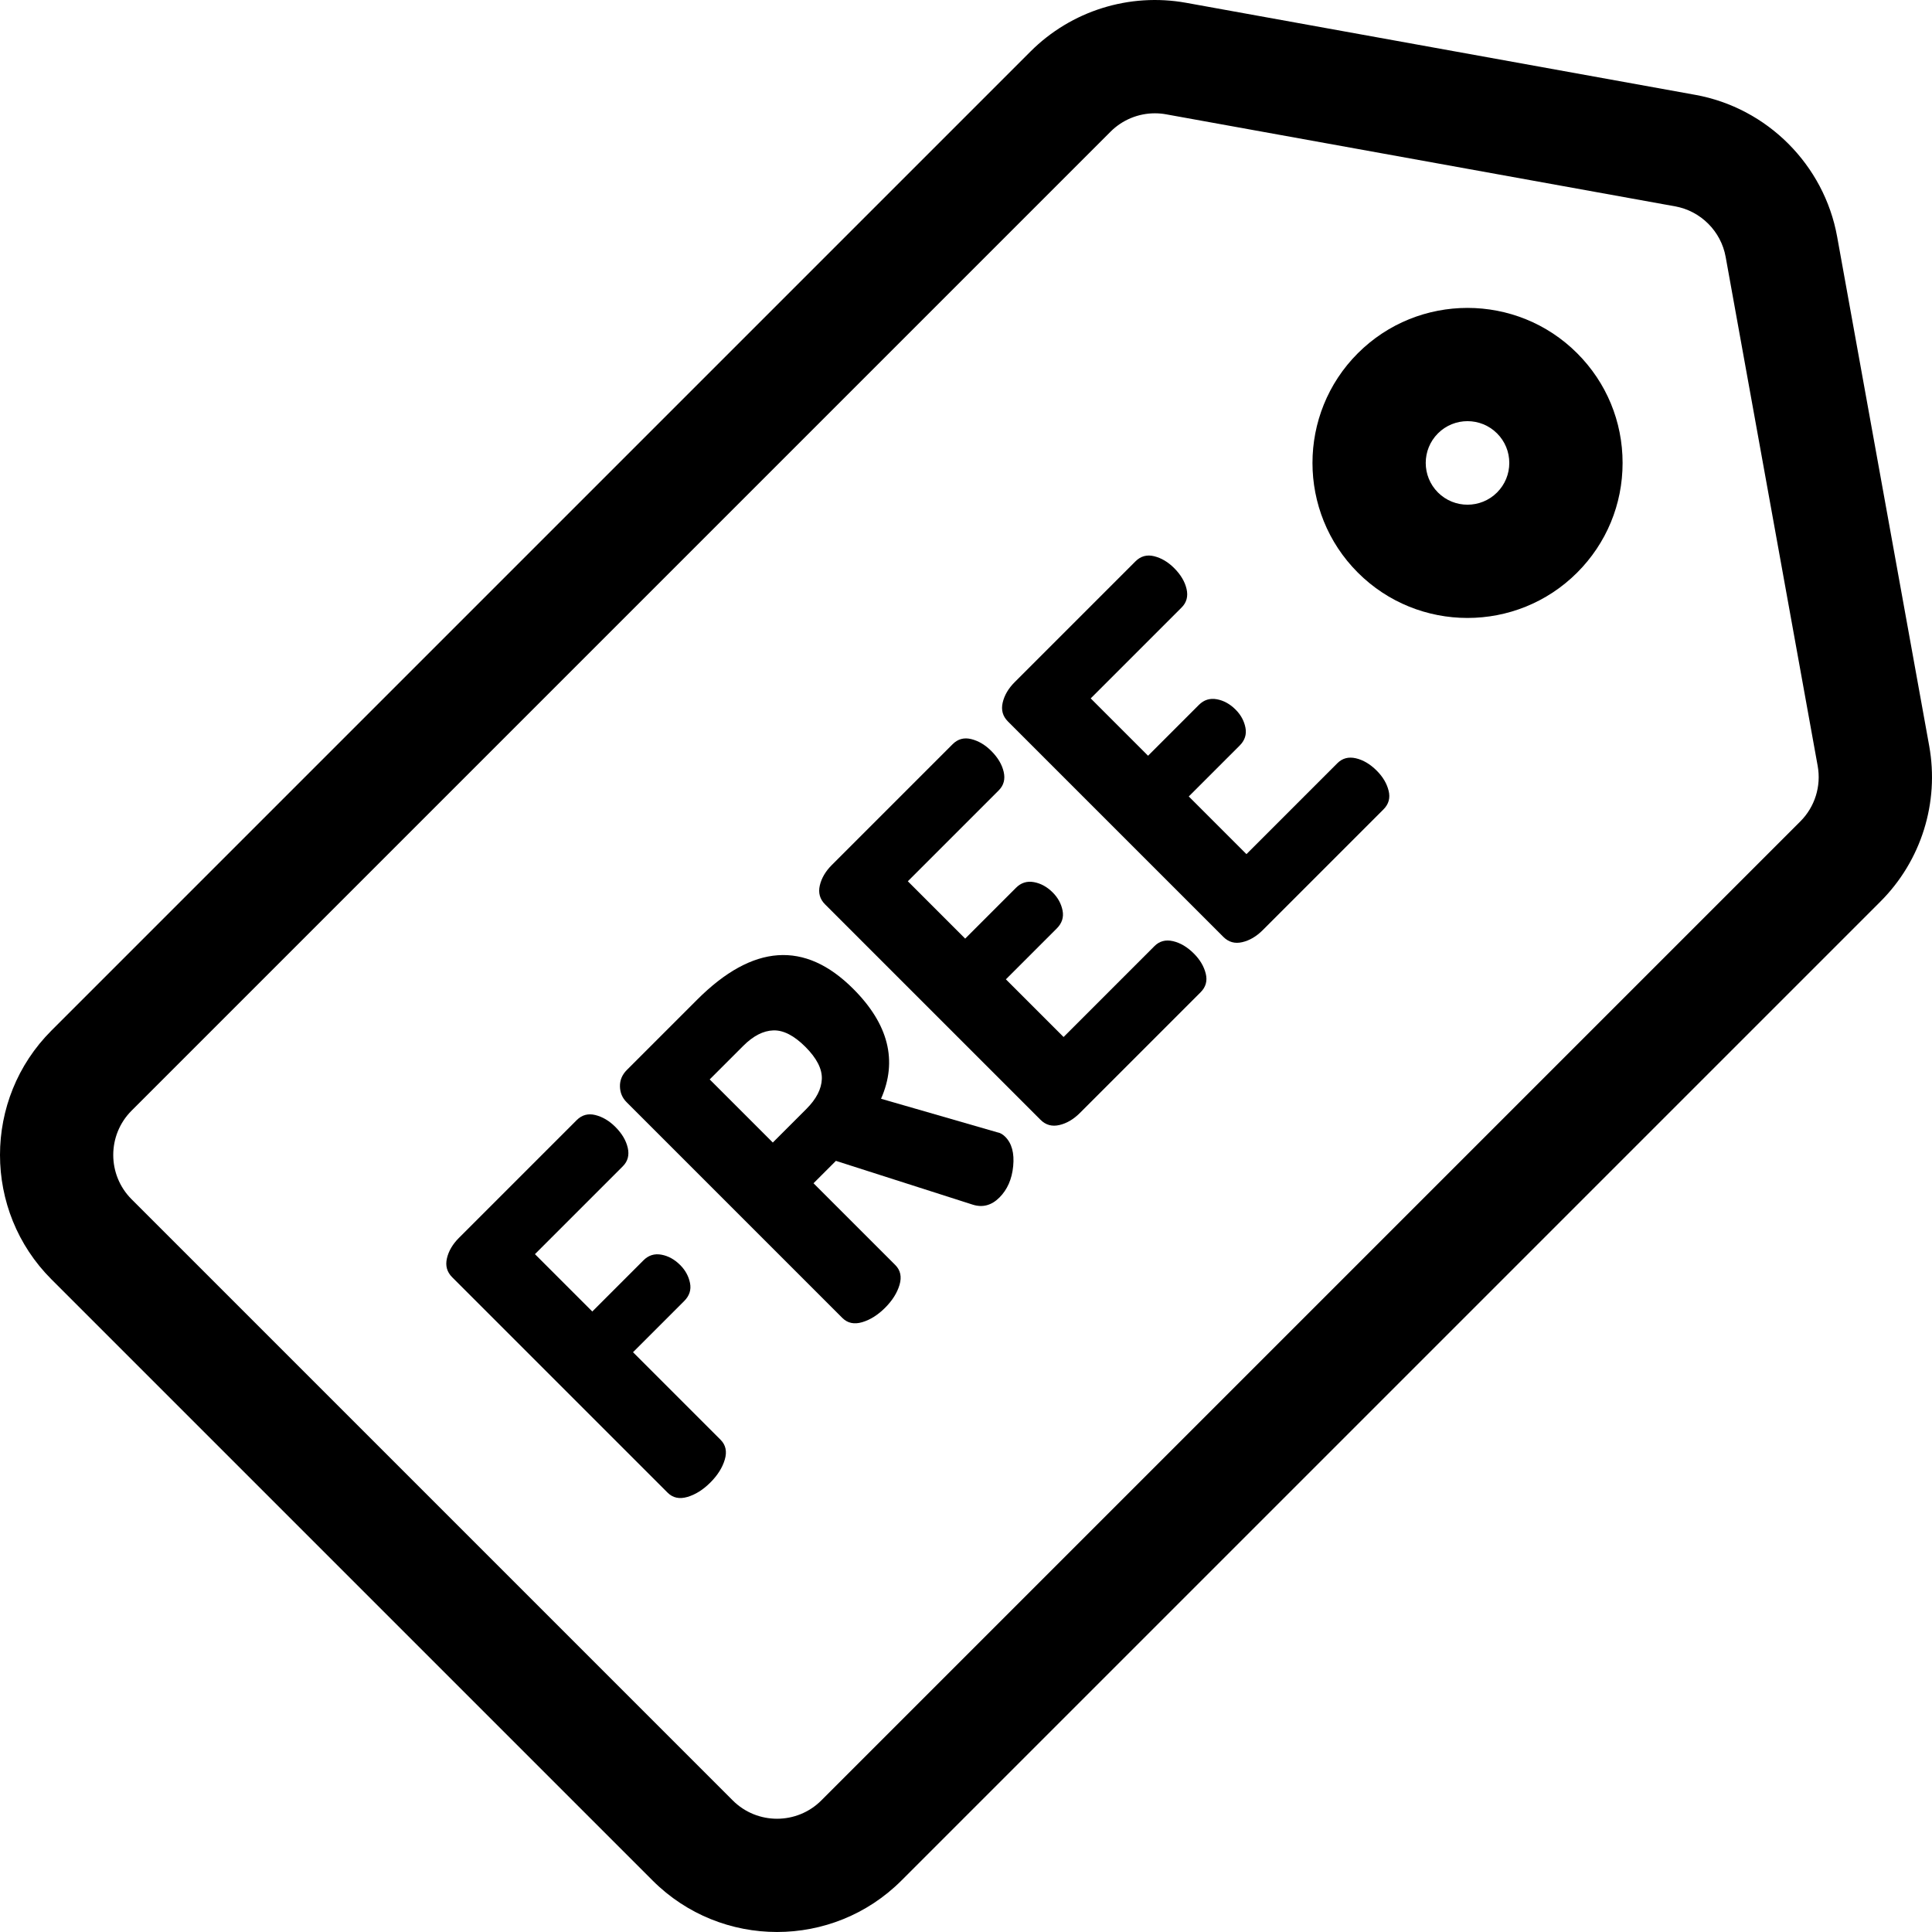
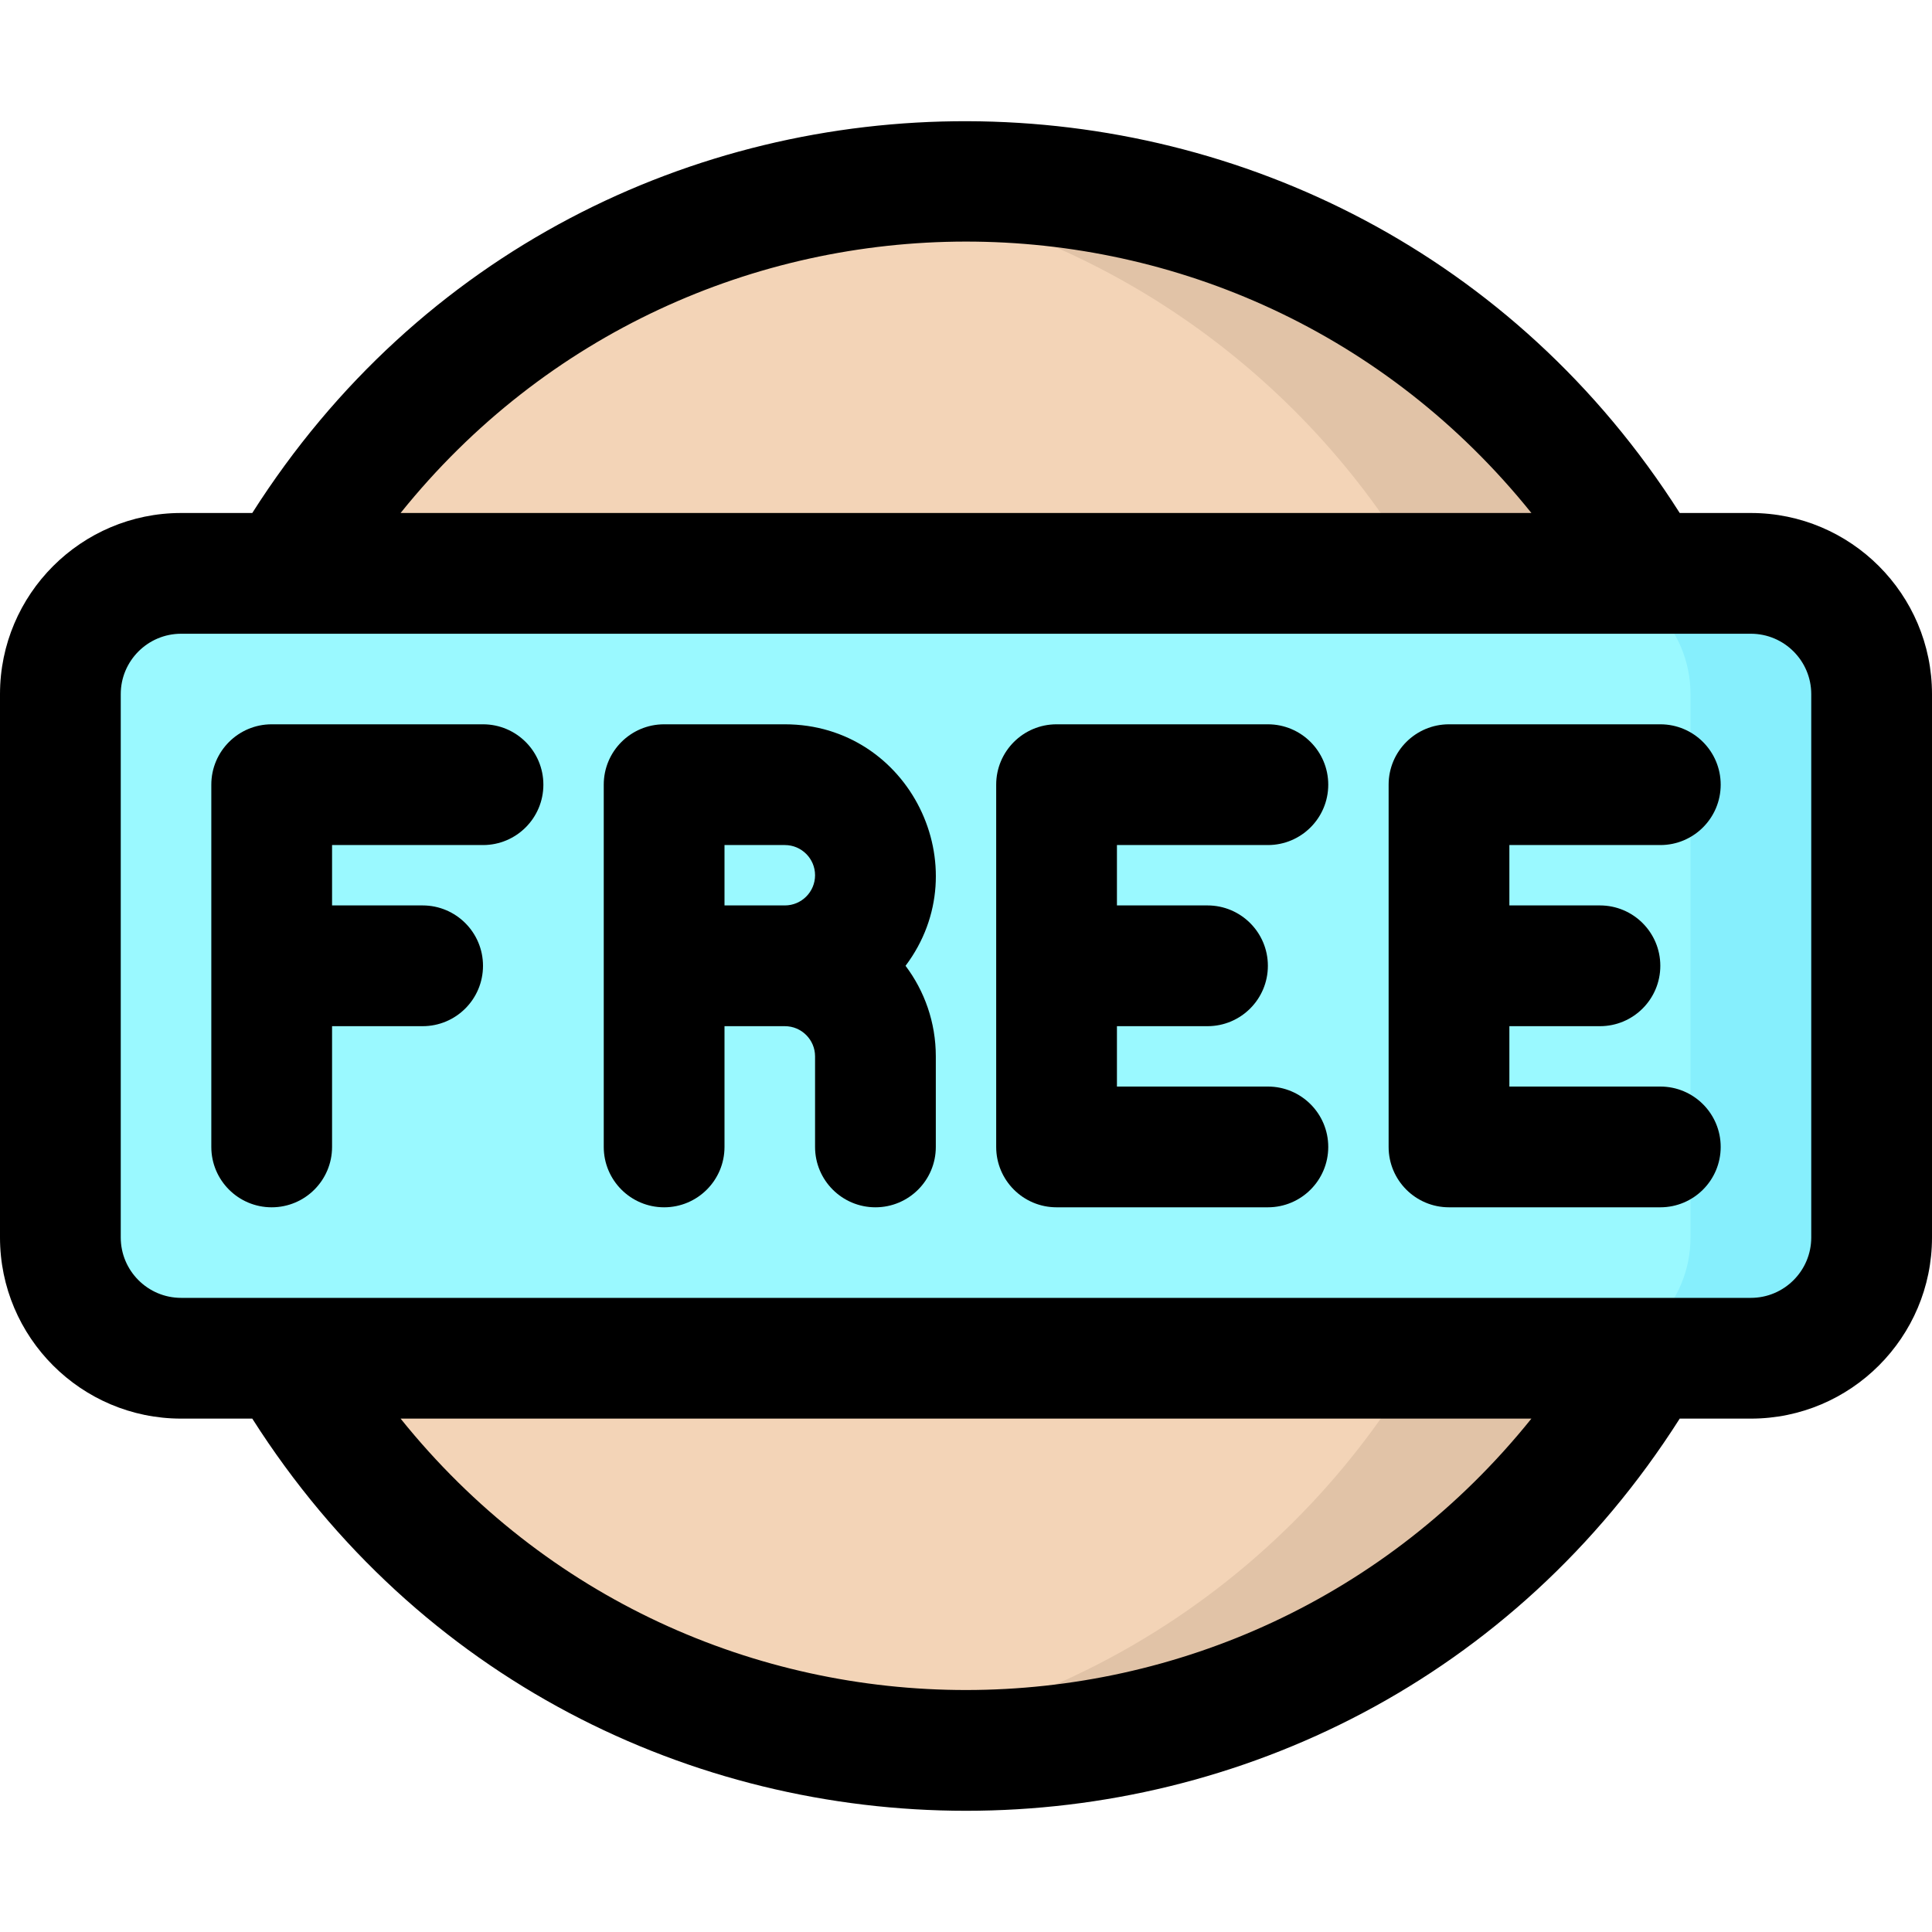
- <svg xmlns="http://www.w3.org/2000/svg" version="1.1" id="Capa_1" x="0px" y="0px" viewBox="0 0 512.002 512.002" style="enable-background:new 0 0 512.002 512.002;" xml:space="preserve">
+ <svg xmlns="http://www.w3.org/2000/svg" id="Layer_1" enable-background="new 0 0 512 512" height="512" viewBox="0 0 512 512" width="512">
  <g>
-     <g>
-       <path d="M511.257,197.652L486.863,62.722c-3.442-19.04-18.546-34.144-37.584-37.585L314.347,0.743    c-15.03-2.713-30.458,2.11-41.259,12.912L13.631,273.109c-18.175,18.178-18.175,47.755,0.001,65.934l159.323,159.324    c9.09,9.089,21.028,13.633,32.968,13.633c11.939,0,23.878-4.544,32.967-13.633l259.455-259.453    C509.15,228.111,513.976,212.686,511.257,197.652z M477.112,217.681L217.658,477.135c-6.472,6.471-16.999,6.471-23.469,0    L34.866,317.81c-6.471-6.471-6.471-16.998-0.001-23.469L294.319,34.887c3.14-3.139,7.376-4.86,11.738-4.86    c0.981,0,1.968,0.087,2.95,0.264l134.931,24.395c6.776,1.224,12.152,6.601,13.377,13.378l24.394,134.929    C482.677,208.344,480.958,213.835,477.112,217.681z" />
-     </g>
+     <path d="m436.17 151.948c-35.96-62.17-103.18-104-180.17-104s-144.21 41.83-180.17 104v208c35.96 62.17 103.18 104 180.17 104s144.21-41.83 180.17-104z" fill="#f3d4b7" />
+     <path d="m436.17 151.948v208c-35.96 62.17-103.18 104-180.17 104-10.19 0-20.2-.73-30-2.15 64.23-9.28 118.97-47.91 150.17-101.85v-208c-31.2-53.94-85.94-92.57-150.17-101.85 9.8-1.42 19.81-2.15 30-2.15 76.99 0 144.21 41.83 180.17 104z" fill="#e1c3a7" />
+     <path d="m464 359.948h-416c-17.673 0-32-14.327-32-32v-144c0-17.673 14.327-32 32-32h416c17.673 0 32 14.327 32 32v144c0 17.673-14.327 32-32 32z" fill="#9af9ff" />
+     <path d="m496 183.948v144c0 17.67-14.33 32-32 32h-48c17.67 0 32-14.33 32-32v-144c0-17.67-14.33-32-32-32h48c17.67 0 32 14.33 32 32z" fill="#86effd" />
+     <path d="m440 223.948c8.837 0 16-7.164 16-16s-7.163-16-16-16h-56c-8.837 0-16 7.164-16 16v96c0 8.836 7.163 16 16 16h56c8.837 0 16-7.164 16-16s-7.163-16-16-16h-40v-16h24c8.837 0 16-7.164 16-16s-7.163-16-16-16h-24v-16z" />
+     <path d="m336 223.948c8.837 0 16-7.164 16-16s-7.163-16-16-16h-56c-8.837 0-16 7.164-16 16v96c0 8.836 7.163 16 16 16h56c8.837 0 16-7.164 16-16s-7.163-16-16-16h-40v-16h24c8.837 0 16-7.164 16-16s-7.163-16-16-16h-24v-16z" />
+     <path d="m128 191.948h-56c-8.837 0-16 7.164-16 16v96c0 8.836 7.163 16 16 16s16-7.164 16-16v-32h24c8.837 0 16-7.164 16-16s-7.163-16-16-16h-24v-16h40c8.837 0 16-7.164 16-16s-7.163-16-16-16z" />
+     <path d="m208 191.948h-32c-8.837 0-16 7.164-16 16v96c0 8.836 7.163 16 16 16s16-7.164 16-16v-32h16c4.411 0 8 3.589 8 8v24c0 8.836 7.163 16 16 16s16-7.164 16-16v-24c0-8.998-2.988-17.31-8.022-24 19.65-26.116 1.059-64-31.978-64zm-16 48v-16h16c4.411 0 8 3.589 8 8s-3.589 8-8 8z" />
+     <path d="m464 135.948h-18.856c-87.515-137.652-289.78-139.215-378.288 0h-18.856c-26.468 0-48 21.533-48 48v144c0 26.467 21.532 48 48 48h18.856c88.092 138.56 290.179 138.587 378.288 0h18.856c26.468 0 48-21.533 48-48v-144c0-26.467-21.532-48-48-48zm-58.162 0h-299.676c76.953-95.759 222.493-96.045 299.676 0zm-299.676 240h299.677c-76.954 95.759-222.494 96.045-299.677 0zm373.838-48c0 8.822-7.178 16-16 16h-416c-8.822 0-16-7.178-16-16v-144c0-8.822 7.178-16 16-16h416c8.822 0 16 7.178 16 16z" />
  </g>
-   <g>
-     <g>
-       <path d="M417.967,93.618c-16.025-16.027-42.101-16.026-58.126,0c-16.027,16.026-16.027,42.101,0,58.127    c8.012,8.013,18.537,12.02,29.063,12.02c10.526,0,21.05-4.007,29.062-12.019c7.764-7.764,12.039-18.085,12.039-29.064    C430.006,111.703,425.731,101.381,417.967,93.618z M396.735,130.511v0.001c-4.317,4.318-11.342,4.32-15.661,0    c-4.318-4.318-4.318-11.344,0-15.662c2.159-2.159,4.995-3.238,7.83-3.238c2.837,0,5.672,1.081,7.831,3.239    c2.092,2.092,3.244,4.872,3.244,7.83S398.827,128.419,396.735,130.511z" />
-     </g>
-   </g>
-   <g>
-     <g>
-       <path d="M190.953,381.55l-23.198-23.198l13.577-13.577c1.378-1.378,1.887-2.967,1.527-4.765c-0.359-1.799-1.227-3.386-2.607-4.766    c-1.497-1.497-3.163-2.412-4.99-2.742c-1.829-0.33-3.403,0.165-4.72,1.482l-13.577,13.577l-15.197-15.197l23.289-23.289    c1.318-1.318,1.754-2.951,1.304-4.899c-0.449-1.947-1.543-3.791-3.282-5.53c-1.618-1.619-3.386-2.667-5.306-3.148    c-1.917-0.477-3.565-0.029-4.943,1.349l-31.201,31.201c-1.679,1.68-2.743,3.493-3.192,5.441c-0.45,1.95,0.015,3.611,1.393,4.99    l57.097,57.097c1.381,1.381,3.133,1.755,5.261,1.127c2.127-0.629,4.149-1.903,6.068-3.823c1.918-1.919,3.192-3.94,3.821-6.068    C192.707,384.684,192.334,382.931,190.953,381.55z" />
-     </g>
-   </g>
-   <g>
-     <g>
-       <path d="M266.395,301.254c-0.659-0.659-1.347-1.049-2.068-1.169l-30.841-8.903c4.435-10.068,1.979-19.781-7.373-29.132    c-12.827-12.827-26.616-11.868-41.362,2.878l-18.614,18.614c-1.259,1.258-1.873,2.71-1.843,4.36    c0.03,1.65,0.615,3.043,1.753,4.181l57.187,57.187c1.381,1.381,3.132,1.756,5.26,1.125c2.128-0.629,4.15-1.903,6.068-3.821    c1.918-1.918,3.192-3.939,3.823-6.068c0.629-2.128,0.255-3.88-1.126-5.261l-21.669-21.669l5.935-5.935l36.237,11.599    c2.638,0.84,5.005,0.211,7.103-1.888c2.098-2.098,3.313-4.871,3.641-8.32C268.839,305.585,268.133,302.993,266.395,301.254z     M213.705,293.88l-8.903,8.903l-16.724-16.724l8.903-8.903c2.637-2.637,5.29-4,7.958-4.09c2.667-0.089,5.499,1.362,8.496,4.359    c2.999,2.999,4.451,5.831,4.361,8.498C217.705,288.591,216.342,291.242,213.705,293.88z" />
-     </g>
-   </g>
-   <g>
-     <g>
-       <path d="M319.533,258.004c-0.479-1.918-1.528-3.686-3.147-5.305c-1.738-1.738-3.581-2.831-5.53-3.282    c-1.949-0.447-3.583-0.013-4.9,1.304l-24.098,24.098l-15.285-15.285l13.488-13.488c1.378-1.378,1.888-2.968,1.528-4.766    c-0.359-1.799-1.227-3.386-2.607-4.766c-1.497-1.497-3.163-2.412-4.99-2.742c-1.83-0.329-3.404,0.166-4.721,1.483l-13.488,13.488    l-15.197-15.197l24.098-24.098c1.318-1.318,1.754-2.951,1.305-4.9c-0.449-1.947-1.543-3.791-3.282-5.53    c-1.618-1.62-3.386-2.667-5.306-3.148c-1.917-0.477-3.566-0.028-4.944,1.35l-32.01,32.01c-1.677,1.679-2.742,3.492-3.191,5.44    c-0.45,1.95,0.015,3.611,1.393,4.99l57.097,57.097c1.381,1.381,3.042,1.846,4.989,1.394c1.949-0.448,3.76-1.513,5.439-3.192    l32.01-32.01C319.562,261.571,320.013,259.924,319.533,258.004z" />
-     </g>
-   </g>
-   <g>
-     <g>
-       <path d="M367.997,209.54c-0.479-1.918-1.528-3.686-3.147-5.305c-1.738-1.738-3.581-2.831-5.53-3.282    c-1.949-0.447-3.582-0.014-4.9,1.304l-24.097,24.097l-15.285-15.285l13.487-13.487c1.378-1.378,1.888-2.968,1.528-4.766    c-0.359-1.799-1.227-3.386-2.607-4.766c-1.497-1.497-3.163-2.412-4.99-2.741c-1.83-0.329-3.403,0.165-4.721,1.483l-13.487,13.487    l-15.197-15.197l24.097-24.097c1.319-1.319,1.754-2.951,1.305-4.9c-0.449-1.947-1.543-3.791-3.282-5.53    c-1.618-1.62-3.386-2.667-5.306-3.148c-1.917-0.477-3.566-0.028-4.944,1.35l-32.01,32.01c-1.677,1.678-2.742,3.492-3.191,5.44    c-0.45,1.95,0.015,3.611,1.393,4.99l57.097,57.097c1.381,1.381,3.042,1.846,4.989,1.394c1.949-0.448,3.76-1.513,5.439-3.192    l32.01-32.01C368.026,213.108,368.477,211.46,367.997,209.54z" />
-     </g>
-   </g>
-   <g>
- </g>
-   <g>
- </g>
-   <g>
- </g>
-   <g>
- </g>
-   <g>
- </g>
-   <g>
- </g>
-   <g>
- </g>
-   <g>
- </g>
-   <g>
- </g>
-   <g>
- </g>
-   <g>
- </g>
-   <g>
- </g>
-   <g>
- </g>
-   <g>
- </g>
-   <g>
- </g>
</svg>
